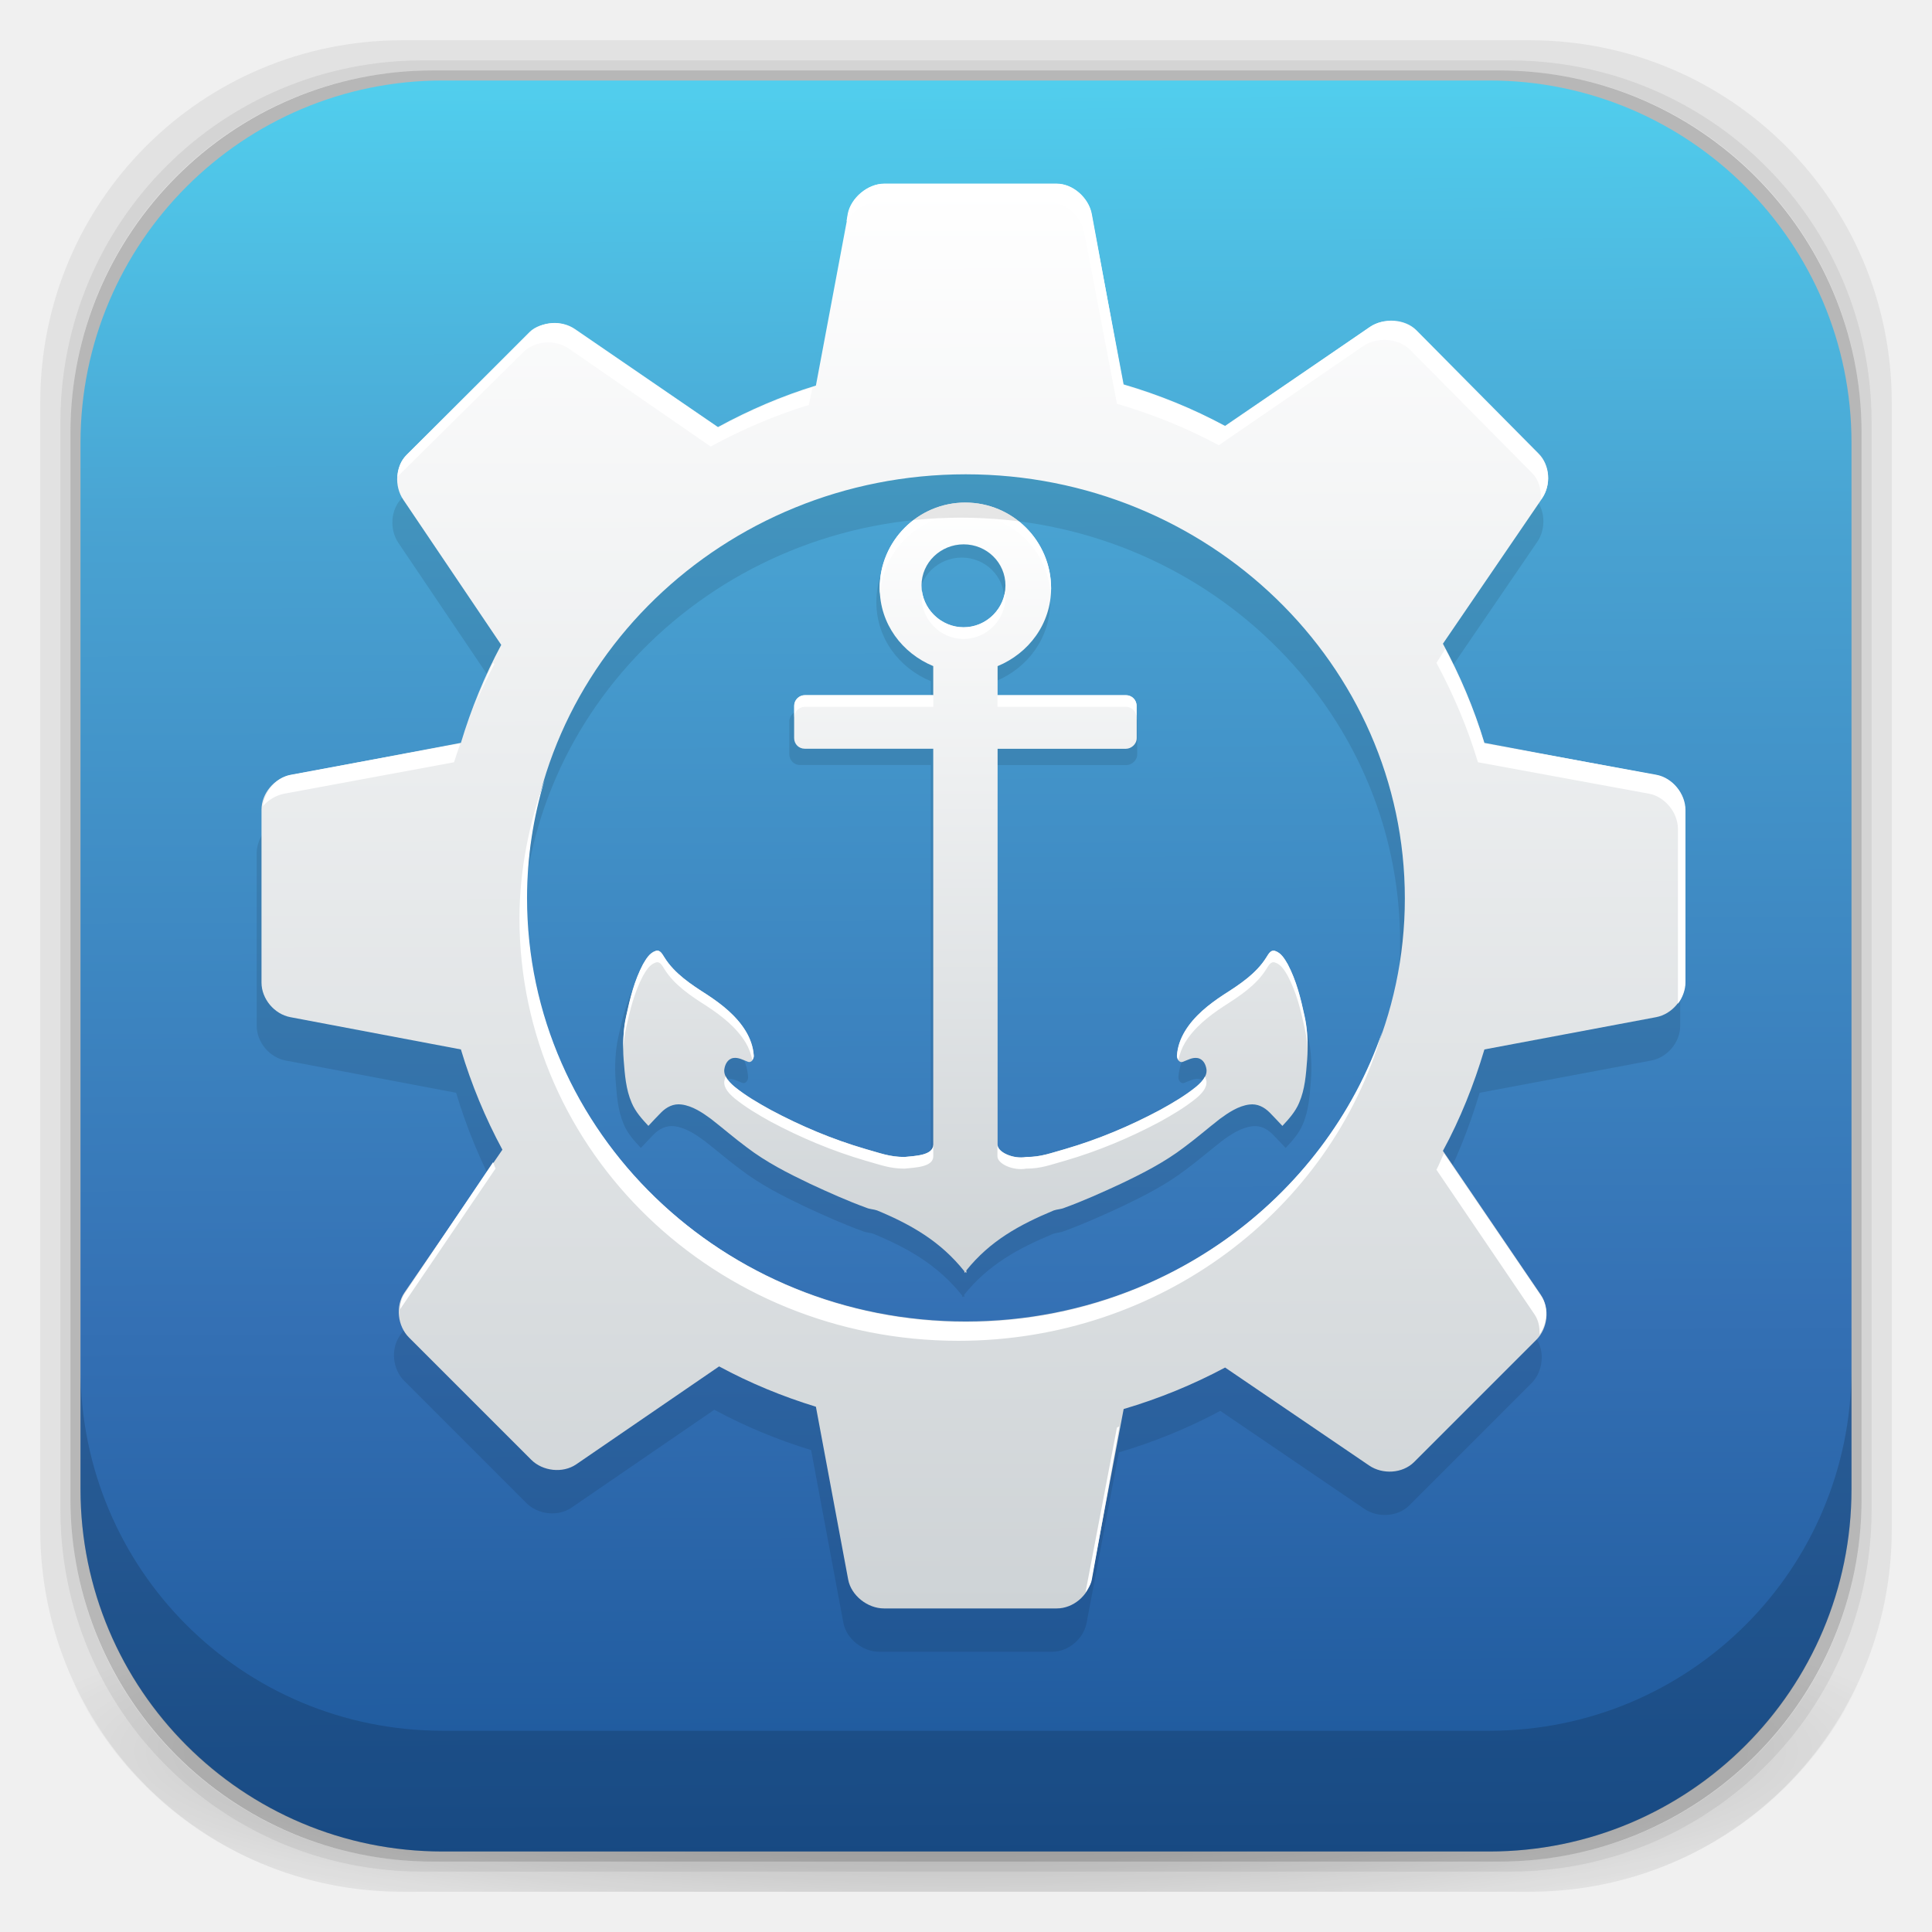
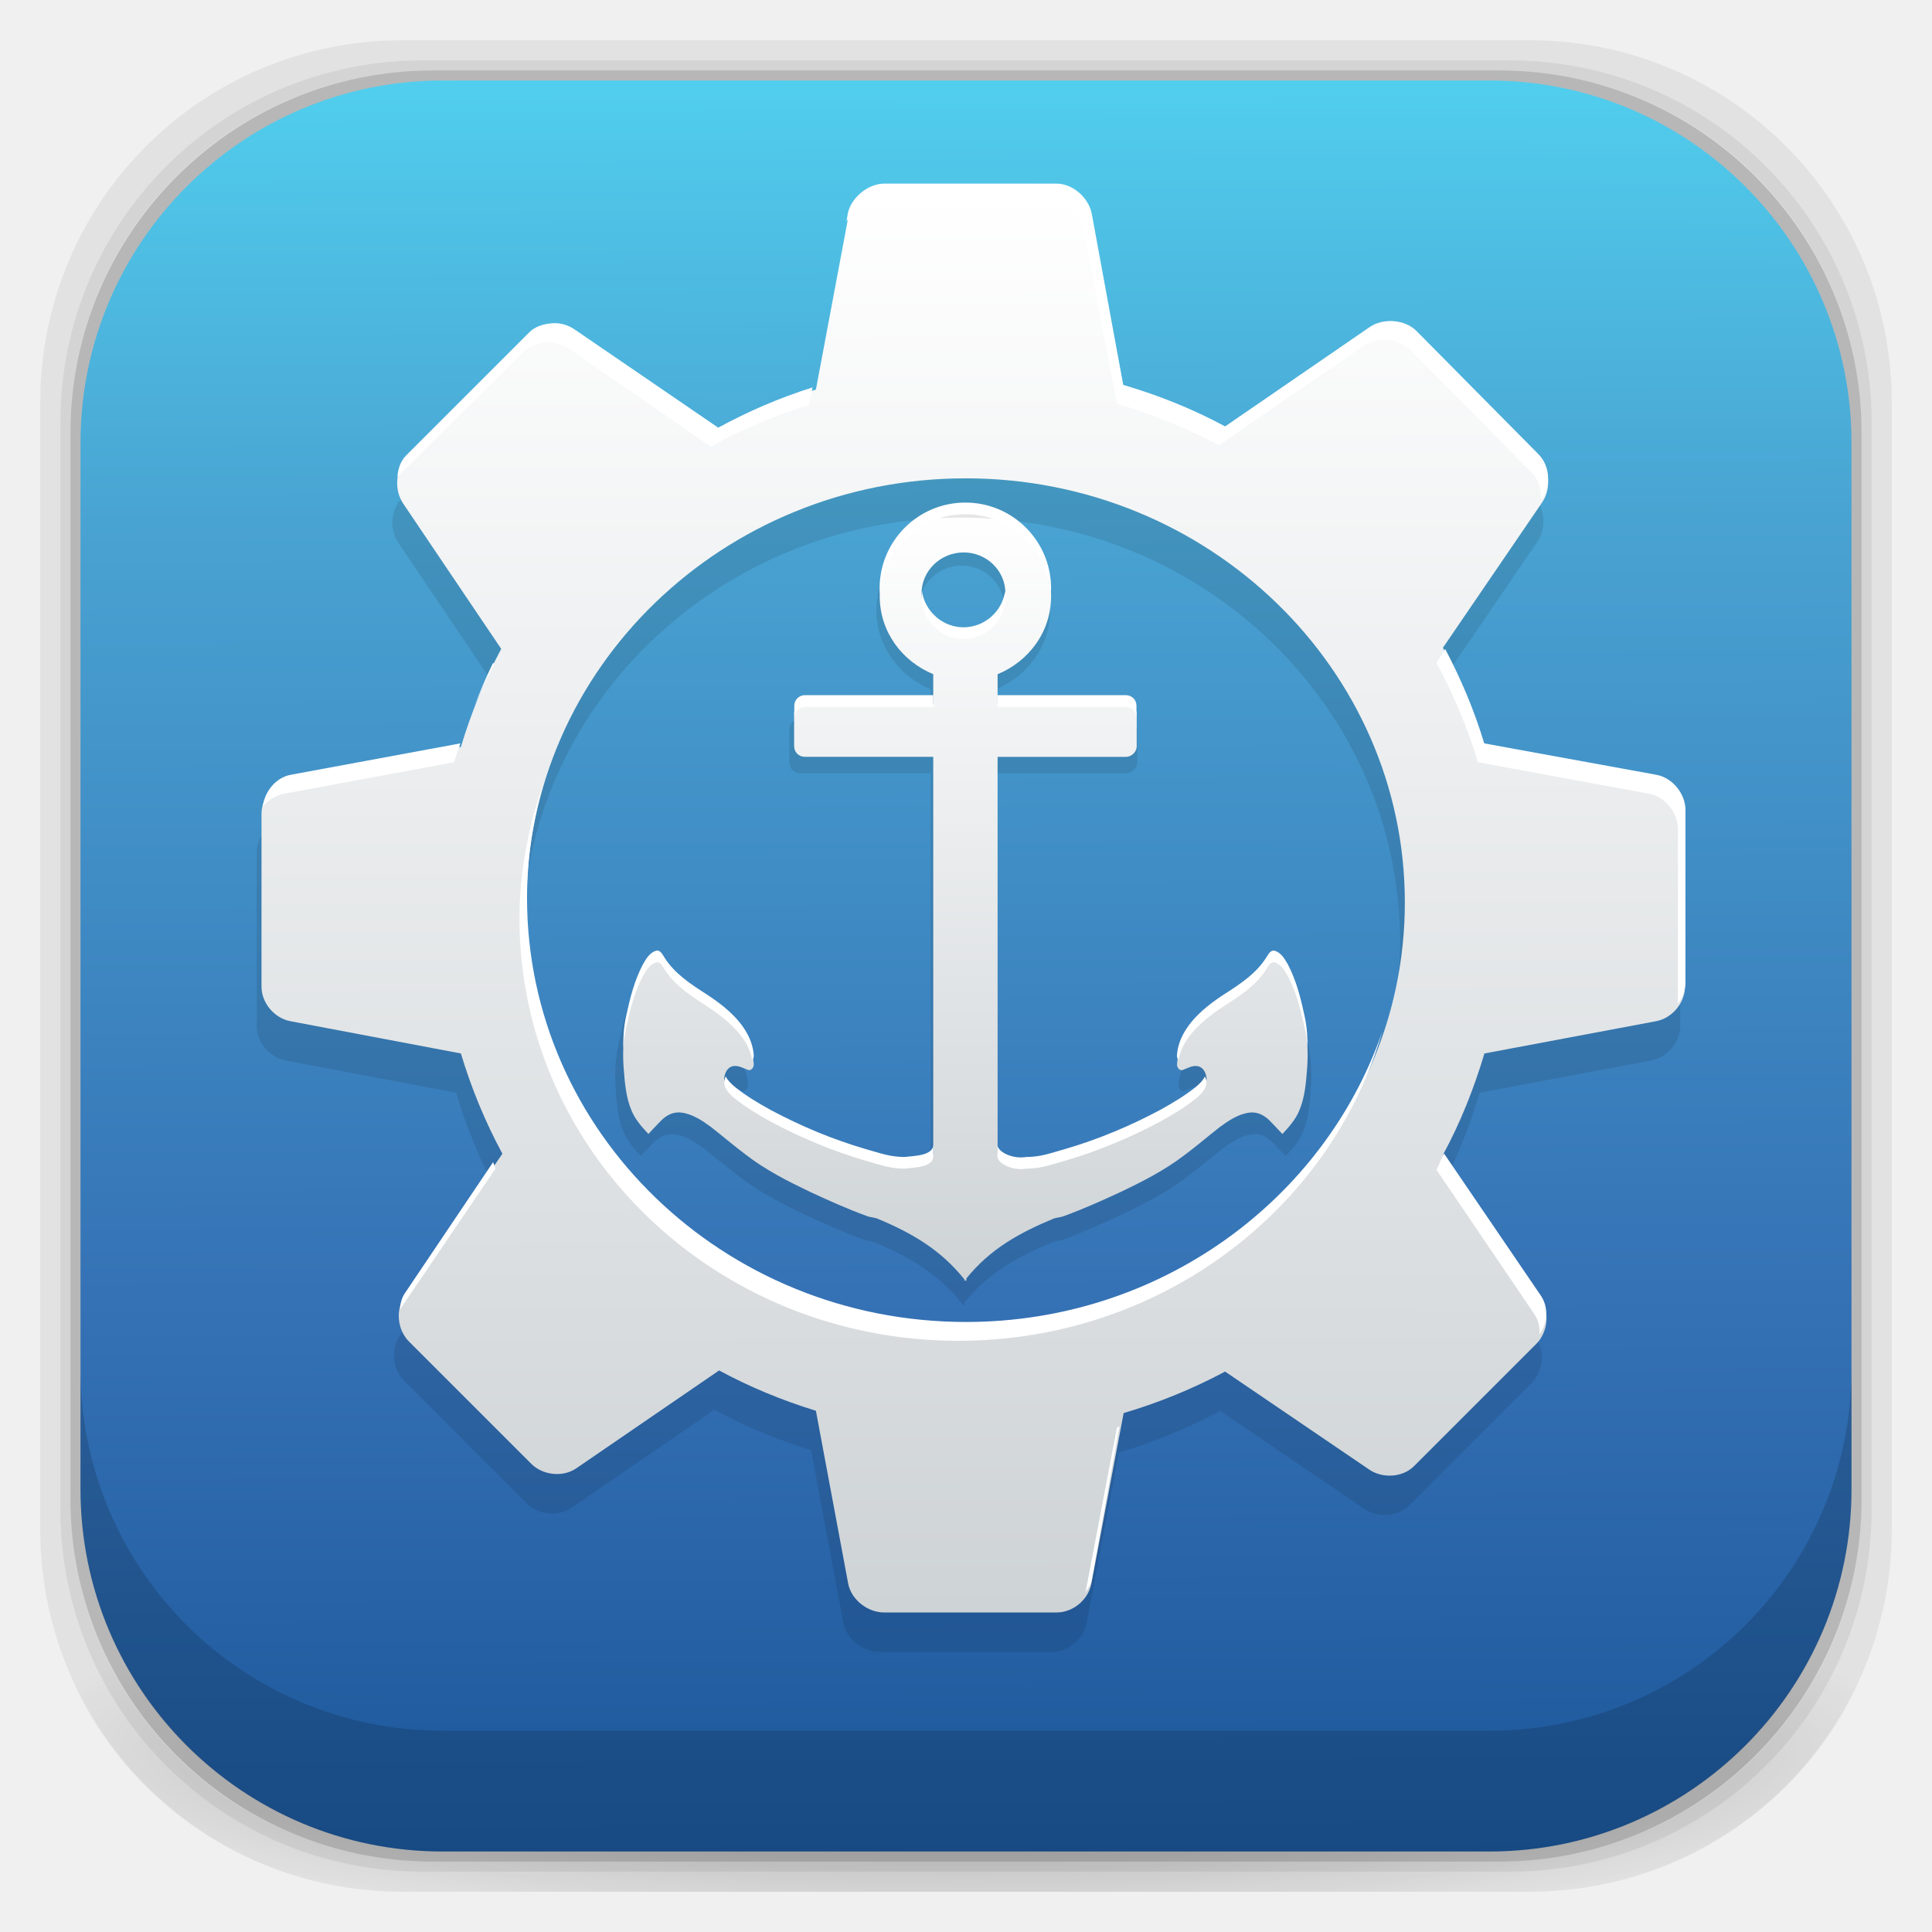
<svg xmlns="http://www.w3.org/2000/svg" xmlns:xlink="http://www.w3.org/1999/xlink" width="48" height="48" id="svg4230" version="1.1">
  <defs id="defs4232">
    <linearGradient id="linearGradient3896">
      <stop style="stop-color:#ffffff;stop-opacity:1;" offset="0" id="stop3898" />
      <stop style="stop-color:#ced3d6;stop-opacity:1;" offset="1" id="stop3900" />
    </linearGradient>
    <linearGradient id="linearGradient3890">
      <stop offset="0" style="stop-color:#ffffff;stop-opacity:1" id="stop3892" />
      <stop offset="1" style="stop-color:#ced3d6;stop-opacity:1" id="stop3894" />
    </linearGradient>
    <linearGradient id="linearGradient4524">
      <stop style="stop-color:#51cfee;stop-opacity:1;" offset="0" id="stop4526" />
      <stop id="stop3908" offset="0.25" style="stop-color:#49a3d2;stop-opacity:1;" />
      <stop id="stop3906" offset="0.7" style="stop-color:#3470b4;stop-opacity:1;" />
      <stop style="stop-color:#1b5699;stop-opacity:1;" offset="1" id="stop4528" />
    </linearGradient>
    <linearGradient id="linearGradient4512">
      <stop style="stop-color:#d9d2d1;stop-opacity:1;" offset="0" id="stop4514" />
      <stop style="stop-color:#fefcfc;stop-opacity:1;" offset="1" id="stop4516" />
    </linearGradient>
    <linearGradient id="linearGradient4243">
      <stop style="stop-color:#000000;stop-opacity:1;" offset="0" id="stop4245" />
      <stop style="stop-color:#000000;stop-opacity:0;" offset="1" id="stop4247" />
    </linearGradient>
    <linearGradient id="linearGradient4216">
      <stop style="stop-color:#a0c4e6;stop-opacity:1;" offset="0" id="stop4218" />
      <stop style="stop-color:#d0e2f1;stop-opacity:1;" offset="1" id="stop4220" />
    </linearGradient>
    <linearGradient id="linearGradient4208">
      <stop style="stop-color:#70a3d6;stop-opacity:1;" offset="0" id="stop4210" />
      <stop style="stop-color:#88b6e1;stop-opacity:1;" offset="1" id="stop4212" />
    </linearGradient>
    <linearGradient id="linearGradient4200">
      <stop style="stop-color:#427dbe;stop-opacity:1;" offset="0" id="stop4202" />
      <stop style="stop-color:#739bd1;stop-opacity:1;" offset="1" id="stop4204" />
    </linearGradient>
    <linearGradient id="linearGradient4192">
      <stop style="stop-color:#4970a4;stop-opacity:1;" offset="0" id="stop4194" />
      <stop style="stop-color:#6090c0;stop-opacity:1;" offset="1" id="stop4196" />
    </linearGradient>
    <radialGradient xlink:href="#linearGradient3688-166-749-5-9-1" id="radialGradient4351" gradientUnits="userSpaceOnUse" gradientTransform="matrix(2.320171,0,0,0.4,28.61784,28.6)" cx="4.993" cy="43.5" fx="4.993" fy="43.5" r="2.5" />
    <linearGradient id="linearGradient3688-166-749-5-9-1">
      <stop id="stop2883-0-2-9" style="stop-color:#181818;stop-opacity:1" offset="0" />
      <stop id="stop2885-5-3-8" style="stop-color:#181818;stop-opacity:0" offset="1" />
    </linearGradient>
    <linearGradient id="linearGradient3688-464-309-8-9-4">
      <stop id="stop2889-9-9-1" style="stop-color:#181818;stop-opacity:1" offset="0" />
      <stop id="stop2891-4-2-9" style="stop-color:#181818;stop-opacity:0" offset="1" />
    </linearGradient>
    <linearGradient id="linearGradient3702-501-757-0-4-0">
      <stop id="stop2895-0-2-1" style="stop-color:#181818;stop-opacity:0" offset="0" />
      <stop id="stop2897-2-8-2" style="stop-color:#181818;stop-opacity:1" offset="0.5" />
      <stop id="stop2899-6-1-6" style="stop-color:#181818;stop-opacity:0" offset="1" />
    </linearGradient>
    <linearGradient id="linearGradient3811-3">
      <stop style="stop-color:#000000;stop-opacity:1;" offset="0" id="stop3813-0" />
      <stop style="stop-color:#000000;stop-opacity:0;" offset="1" id="stop3815-0" />
    </linearGradient>
    <clipPath id="clipPath-887332295">
      <g id="g3945" transform="translate(0,-1004.362)">
        <rect id="rect3947" fill="#1890d0" width="46" height="46" x="1" y="1005.36" rx="4" />
      </g>
    </clipPath>
    <clipPath id="clipPath-867792831">
      <g id="g3940" transform="translate(0,-1004.362)">
        <rect id="rect3942" fill="#1890d0" width="46" height="46" x="1" y="1005.36" rx="4" />
      </g>
    </clipPath>
    <linearGradient gradientTransform="translate(-47.99779,0.00221467)" gradientUnits="userSpaceOnUse" x2="47" x1="1" id="linearGradient3764">
      <stop id="stop3935" stop-opacity="1" stop-color="#e4e4e4" />
      <stop id="stop3937" stop-opacity="1" stop-color="#eee" offset="1" />
    </linearGradient>
    <radialGradient xlink:href="#linearGradient4243" id="radialGradient4274" gradientUnits="userSpaceOnUse" gradientTransform="matrix(1.043478,0,0,0.1956518,-1.04348,35.18481)" cx="24" cy="42.5" fx="24" fy="42.5" r="23" />
    <linearGradient xlink:href="#linearGradient4524" id="linearGradient4530" x1="24.778" y1="1.83" x2="24.958" y2="46.11" gradientUnits="userSpaceOnUse" />
    <linearGradient xlink:href="#linearGradient4512" id="linearGradient4554" gradientUnits="userSpaceOnUse" x1="12.5" y1="28" x2="12.5" y2="17" />
    <clipPath id="clipPath-403617255">
      <g transform="translate(0,-1004.362)" id="g17">
        <path style="fill:#1890d0" d="m -24,13 c 0,1.105 -0.672,2 -1.5,2 -0.828,0 -1.5,-0.895 -1.5,-2 0,-1.105 0.672,-2 1.5,-2 0.828,0 1.5,0.895 1.5,2 z" transform="matrix(15.33333,0,0,11.5,415,878.8622)" id="path19" />
      </g>
    </clipPath>
    <clipPath id="clipPath-403617255-2">
      <g transform="translate(0,-1004.362)" id="g17-9">
        <path style="fill:#1890d0" d="m -24,13 c 0,1.105 -0.672,2 -1.5,2 -0.828,0 -1.5,-0.895 -1.5,-2 0,-1.105 0.672,-2 1.5,-2 0.828,0 1.5,0.895 1.5,2 z" transform="matrix(15.33333,0,0,11.5,415,878.8622)" id="path19-6" />
      </g>
    </clipPath>
    <clipPath id="clipPath2973">
      <rect width="84" height="84" rx="6" ry="6" x="6" y="6" id="rect2975" style="fill:url(#linearGradient2977);fill-opacity:1;fill-rule:nonzero;stroke:none" />
    </clipPath>
    <linearGradient x1="48" y1="90" x2="48" y2="5.988" id="linearGradient3617" xlink:href="#linearGradient3700" gradientUnits="userSpaceOnUse" />
    <linearGradient id="linearGradient3700">
      <stop id="stop3702" style="stop-color:#70a83e;stop-opacity:1" offset="0" />
      <stop id="stop3704" style="stop-color:#9fd058;stop-opacity:1" offset="1" />
    </linearGradient>
    <linearGradient x1="48" y1="90" x2="48" y2="5.988" id="linearGradient3878" xlink:href="#linearGradient3700" gradientUnits="userSpaceOnUse" />
    <linearGradient id="linearGradient3081">
      <stop id="stop3083" style="stop-color:#70a83e;stop-opacity:1" offset="0" />
      <stop id="stop3085" style="stop-color:#9fd058;stop-opacity:1" offset="1" />
    </linearGradient>
    <linearGradient xlink:href="#linearGradient3202" id="linearGradient3111" gradientUnits="userSpaceOnUse" gradientTransform="matrix(0.3281109,0,0,0.3405903,-81.63936,3.973393)" x1="116.296" y1="32.375" x2="116.296" y2="226.18" />
    <linearGradient id="linearGradient3202">
      <stop id="stop3204" style="stop-color:#ffffff;stop-opacity:1" offset="0" />
      <stop id="stop3206" style="stop-color:#ced3d6;stop-opacity:1" offset="1" />
    </linearGradient>
    <linearGradient y2="226.18" x2="116.296" y1="32.375" x1="116.296" gradientTransform="matrix(0.1695558,0,0,0.1756264,2.199634,-0.04634654)" gradientUnits="userSpaceOnUse" id="linearGradient3132-2" xlink:href="#linearGradient3202-2" />
    <linearGradient id="linearGradient3202-2">
      <stop id="stop3204-4" style="stop-color:#ffffff;stop-opacity:1" offset="0" />
      <stop id="stop3206-4" style="stop-color:#ced3d6;stop-opacity:1" offset="1" />
    </linearGradient>
    <linearGradient xlink:href="#linearGradient3202-5" id="linearGradient3086" gradientUnits="userSpaceOnUse" gradientTransform="matrix(0.3281109,0,0,0.3405903,-37.63936,3.973393)" x1="116.296" y1="32.375" x2="116.296" y2="226.18" />
    <linearGradient id="linearGradient3202-5">
      <stop id="stop3204-1" style="stop-color:#ffffff;stop-opacity:1" offset="0" />
      <stop id="stop3206-7" style="stop-color:#ced3d6;stop-opacity:1" offset="1" />
    </linearGradient>
-     <linearGradient xlink:href="#linearGradient3890" id="linearGradient3887" gradientUnits="userSpaceOnUse" gradientTransform="matrix(0.09515274,0,0,0.09877178,11.90855,9.288549)" x1="116.296" y1="32.375" x2="116.296" y2="226.18" />
+     <linearGradient xlink:href="#linearGradient3890" id="linearGradient3887" gradientUnits="userSpaceOnUse" gradientTransform="matrix(0.09515274,0,0,0.09877178,11.90855,9.488914)" x1="116.296" y1="32.375" x2="116.296" y2="226.18" />
    <linearGradient xlink:href="#linearGradient3896-7" id="linearGradient3902-6" x1="23.449" y1="3.948" x2="23.5" y2="40.935" gradientUnits="userSpaceOnUse" gradientTransform="matrix(0.954792,0,0,0.954792,1.314839,1.370941)" />
    <linearGradient id="linearGradient3896-7">
      <stop style="stop-color:#ffffff;stop-opacity:1;" offset="0" id="stop3898-8" />
      <stop style="stop-color:#ced3d6;stop-opacity:1;" offset="1" id="stop3900-2" />
    </linearGradient>
    <linearGradient xlink:href="#linearGradient3896-0" id="linearGradient3902-1" x1="23.449" y1="3.948" x2="23.5" y2="40.935" gradientUnits="userSpaceOnUse" gradientTransform="matrix(0.954792,0,0,0.954792,1.314839,1.370941)" />
    <linearGradient id="linearGradient3896-0">
      <stop style="stop-color:#ffffff;stop-opacity:1;" offset="0" id="stop3898-6" />
      <stop style="stop-color:#ced3d6;stop-opacity:1;" offset="1" id="stop3900-4" />
    </linearGradient>
-     <linearGradient y2="40.935" x2="23.5" y1="3.948" x1="23.449" gradientTransform="matrix(0.954792,0,0,0.954792,1.480652,0.8943198)" gradientUnits="userSpaceOnUse" id="linearGradient3919-8" xlink:href="#linearGradient3896-0" />
+     <linearGradient y2="40.935" x2="23.5" y1="3.948" x1="23.449" gradientTransform="matrix(0.954792,0,0,0.954792,1.480652,0.9944418)" gradientUnits="userSpaceOnUse" id="linearGradient3919-8" xlink:href="#linearGradient3896-0" />
    <linearGradient xlink:href="#linearGradient3896-9" id="linearGradient3902-2" x1="23.449" y1="3.948" x2="23.5" y2="40.935" gradientUnits="userSpaceOnUse" gradientTransform="matrix(0.954792,0,0,0.954792,1.314839,1.370941)" />
    <linearGradient id="linearGradient3896-9">
      <stop style="stop-color:#ffffff;stop-opacity:1;" offset="0" id="stop3898-5" />
      <stop style="stop-color:#ced3d6;stop-opacity:1;" offset="1" id="stop3900-49" />
    </linearGradient>
  </defs>
  <g id="layer3" style="display:inline">
    <path style="opacity:0.06;fill:#000000;fill-opacity:1;stroke:none" d="M 10,1 C 5.014,1 1,5.014 1,10 l 0,28 c 0,4.986 4.014,9 9,9 l 28,0 c 4.986,0 9,-4.014 9,-9 L 47,10 C 47,5.014 42.986,1 38,1 L 10,1 z m 0.5,0.5 27,0 c 4.986,0 9,4.014 9,9 l 0,27 c 0,4.986 -4.014,9 -9,9 l -27,0 c -4.986,0 -9,-4.014 -9,-9 l 0,-27 c 0,-4.986 4.014,-9 9,-9 z" id="rect3829" />
    <path style="opacity:0.12;fill:#000000;fill-opacity:1;stroke:none" d="m 10.5,1.5 c -4.986,0 -9,4.014 -9,9 l 0,27 c 0,4.986 4.014,9 9,9 l 27,0 c 4.986,0 9,-4.014 9,-9 l 0,-27 c 0,-4.986 -4.014,-9 -9,-9 l -27,0 z m 0.25,0.25 26.5,0 c 4.986,0 9,4.014 9,9 l 0,26.5 c 0,4.986 -4.014,9 -9,9 l -26.5,0 c -4.986,0 -9,-4.014 -9,-9 l 0,-26.5 c 0,-4.986 4.014,-9 9,-9 z" id="rect3827" />
    <rect style="opacity:0.24;fill:#000000;fill-opacity:1;stroke:none" id="rect3038-4" width="44.5" height="44.5" x="1.75" y="1.75" ry="9" rx="9" />
  </g>
  <g id="layer6" style="display:inline">
    <path style="opacity:0.3;fill:url(#radialGradient4274);fill-opacity:1;stroke:none" d="M 1.031,39 C 1.519,43.519 5.347,47 10,47 l 28,0 c 4.653,0 8.481,-3.481 8.969,-8 l -45.938,0 z" id="rect4241" />
  </g>
  <g id="layer2" style="display:inline">
    <rect style="fill:url(#linearGradient4530);fill-opacity:1;stroke:none" id="rect3038" width="44" height="44" x="2" y="2" ry="9" rx="9" />
-     <path style="opacity:0.1;fill:#000000;fill-opacity:1;fill-rule:nonzero;stroke:none;display:inline" id="path1919-1" d="m 23.936,12.799 c -1.196,0 -2.164,0.967 -2.163,2.159 -2.71e-4,0.899 0.566,1.641 1.352,1.965 l 0,0.734 -3.245,0 c -0.144,0 -0.27,0.117 -0.27,0.27 l 0,0.81 c 0,0.152 0.117,0.27 0.27,0.27 l 3.245,0 0,9.984 c 0,0.277 -0.464,0.283 -0.727,0.312 -0.386,-0.002 -0.62,-0.101 -0.989,-0.202 -0.833,-0.243 -1.628,-0.58 -2.392,-0.987 -0.321,-0.178 -0.635,-0.351 -0.921,-0.582 -0.123,-0.105 -0.267,-0.257 -0.254,-0.43 0.017,-0.131 0.083,-0.271 0.228,-0.295 0.131,-0.021 0.248,0.049 0.363,0.093 0.1,0.043 0.168,-0.078 0.152,-0.16 -0.016,-0.218 -0.09,-0.419 -0.203,-0.607 -0.235,-0.386 -0.597,-0.672 -0.972,-0.919 -0.401,-0.255 -0.828,-0.536 -1.082,-0.944 -0.051,-0.075 -0.107,-0.2 -0.22,-0.16 -0.157,0.051 -0.244,0.205 -0.321,0.337 -0.217,0.412 -0.325,0.856 -0.423,1.307 -0.08,0.359 -0.096,0.739 -0.068,1.105 0.029,0.366 0.054,0.737 0.203,1.079 0.094,0.225 0.258,0.406 0.423,0.582 0.105,-0.11 0.214,-0.229 0.321,-0.337 0.139,-0.139 0.312,-0.229 0.515,-0.202 0.277,0.036 0.526,0.203 0.744,0.363 0.306,0.238 0.592,0.486 0.904,0.717 0.494,0.376 1.038,0.652 1.597,0.919 0.466,0.216 0.945,0.432 1.428,0.607 0.087,0.038 0.182,0.036 0.27,0.067 0.87,0.361 1.603,0.781 2.206,1.535 8.57e-4,0.01 -8.57e-4,0.032 0,0.042 0.007,-0.009 0.018,-0.016 0.025,-0.025 0.007,0.009 0.018,0.016 0.025,0.025 0.005,-0.021 -0.004,-0.047 0,-0.067 0.6,-0.745 1.341,-1.15 2.206,-1.509 0.088,-0.031 0.184,-0.03 0.27,-0.067 0.484,-0.176 0.962,-0.391 1.428,-0.607 0.559,-0.267 1.104,-0.543 1.597,-0.919 0.312,-0.231 0.598,-0.479 0.904,-0.717 0.217,-0.16 0.467,-0.327 0.744,-0.363 0.203,-0.027 0.377,0.063 0.515,0.202 0.107,0.108 0.216,0.227 0.321,0.337 0.164,-0.176 0.329,-0.357 0.423,-0.582 0.149,-0.342 0.174,-0.713 0.203,-1.079 0.028,-0.366 0.013,-0.745 -0.068,-1.105 -0.098,-0.451 -0.206,-0.895 -0.423,-1.307 -0.077,-0.133 -0.164,-0.286 -0.321,-0.337 -0.113,-0.04 -0.169,0.085 -0.22,0.16 -0.254,0.408 -0.681,0.689 -1.082,0.944 -0.375,0.247 -0.737,0.533 -0.972,0.919 -0.113,0.188 -0.187,0.39 -0.203,0.607 -0.016,0.083 0.053,0.203 0.152,0.16 0.115,-0.043 0.233,-0.113 0.363,-0.093 0.145,0.024 0.212,0.164 0.228,0.295 0.013,0.173 -0.13,0.325 -0.254,0.43 -0.286,0.231 -0.6,0.404 -0.921,0.582 -0.763,0.407 -1.559,0.744 -2.392,0.987 -0.369,0.102 -0.603,0.2 -0.989,0.202 -0.331,0.059 -0.727,-0.121 -0.727,-0.312 l 0,-9.984 3.245,0 c 0.125,0 0.27,-0.108 0.27,-0.27 l 0,-0.81 c 0,-0.157 -0.127,-0.27 -0.27,-0.27 l -3.245,0 0,-0.734 c 0.786,-0.323 1.352,-1.066 1.352,-1.965 3.55e-4,-1.192 -0.967,-2.159 -2.163,-2.159 z m -0.042,1.054 c 0.581,0 1.056,0.459 1.056,1.037 1.73e-4,0.578 -0.476,1.054 -1.056,1.054 -0.581,-1e-6 -1.065,-0.476 -1.065,-1.054 -1.75e-4,-0.578 0.484,-1.037 1.065,-1.037 z" />
-     <path style="fill:url(#linearGradient3887);fill-opacity:1;fill-rule:nonzero;stroke:none;display:inline" id="path1919" d="m 23.984,12.486 c -1.176,0 -2.127,0.953 -2.127,2.127 -2.65e-4,0.886 0.557,1.617 1.329,1.936 l 0,0.723 -3.19,0 c -0.141,0 -0.266,0.116 -0.266,0.266 l 0,0.798 c 0,0.15 0.115,0.266 0.266,0.266 l 3.19,0 0,9.836 c 0,0.273 -0.456,0.279 -0.714,0.307 -0.379,-0.002 -0.609,-0.099 -0.972,-0.199 -0.819,-0.239 -1.601,-0.571 -2.351,-0.972 -0.316,-0.175 -0.624,-0.346 -0.906,-0.573 -0.121,-0.103 -0.262,-0.253 -0.249,-0.424 0.016,-0.129 0.082,-0.267 0.224,-0.291 0.128,-0.02 0.244,0.049 0.357,0.091 0.098,0.042 0.165,-0.076 0.15,-0.158 -0.016,-0.214 -0.088,-0.413 -0.199,-0.598 -0.231,-0.38 -0.586,-0.663 -0.955,-0.905 -0.394,-0.252 -0.814,-0.528 -1.063,-0.93 -0.05,-0.074 -0.105,-0.197 -0.216,-0.158 -0.155,0.05 -0.24,0.202 -0.316,0.332 -0.213,0.405 -0.319,0.843 -0.415,1.288 -0.079,0.354 -0.094,0.728 -0.066,1.088 0.029,0.361 0.053,0.726 0.199,1.063 0.092,0.221 0.254,0.4 0.415,0.573 0.103,-0.109 0.21,-0.226 0.316,-0.332 0.136,-0.137 0.307,-0.226 0.507,-0.199 0.272,0.035 0.517,0.2 0.731,0.357 0.301,0.234 0.582,0.479 0.889,0.706 0.485,0.371 1.02,0.642 1.57,0.905 0.458,0.213 0.929,0.425 1.404,0.598 0.085,0.037 0.179,0.035 0.266,0.066 0.855,0.356 1.576,0.77 2.168,1.512 8.55e-4,0.01 -8.57e-4,0.032 0,0.042 0.007,-0.009 0.018,-0.016 0.025,-0.025 0.007,0.009 0.018,0.016 0.025,0.025 0.004,-0.02 -0.004,-0.046 0,-0.066 0.59,-0.733 1.318,-1.133 2.168,-1.487 0.087,-0.031 0.181,-0.029 0.266,-0.066 0.475,-0.173 0.946,-0.385 1.404,-0.598 0.55,-0.263 1.085,-0.535 1.57,-0.905 0.307,-0.227 0.588,-0.472 0.889,-0.706 0.214,-0.157 0.459,-0.322 0.731,-0.357 0.2,-0.027 0.37,0.062 0.507,0.199 0.105,0.107 0.213,0.223 0.316,0.332 0.161,-0.173 0.323,-0.352 0.415,-0.573 0.146,-0.337 0.171,-0.703 0.199,-1.063 0.028,-0.361 0.013,-0.734 -0.066,-1.088 -0.096,-0.445 -0.202,-0.882 -0.415,-1.288 -0.076,-0.131 -0.161,-0.282 -0.316,-0.332 -0.111,-0.04 -0.166,0.083 -0.216,0.158 -0.25,0.402 -0.669,0.679 -1.063,0.93 -0.369,0.243 -0.724,0.526 -0.955,0.905 -0.111,0.185 -0.184,0.384 -0.199,0.598 -0.016,0.081 0.052,0.2 0.15,0.158 0.114,-0.043 0.229,-0.112 0.357,-0.091 0.142,0.024 0.208,0.161 0.224,0.291 0.013,0.171 -0.128,0.32 -0.249,0.424 -0.281,0.227 -0.59,0.398 -0.905,0.573 -0.75,0.401 -1.532,0.733 -2.351,0.972 -0.363,0.1 -0.593,0.197 -0.972,0.199 -0.326,0.058 -0.714,-0.119 -0.714,-0.307 l 0,-9.836 3.19,0 c 0.123,0 0.266,-0.107 0.266,-0.266 l 0,-0.798 c 0,-0.155 -0.125,-0.266 -0.266,-0.266 l -3.19,0 0,-0.723 c 0.772,-0.319 1.329,-1.05 1.329,-1.936 3.47e-4,-1.174 -0.951,-2.127 -2.127,-2.127 z m -0.042,1.038 c 0.571,-10e-7 1.039,0.452 1.038,1.022 1.71e-4,0.57 -0.467,1.038 -1.038,1.038 -0.571,-1e-6 -1.047,-0.469 -1.047,-1.038 -1.73e-4,-0.57 0.476,-1.022 1.047,-1.022 z" />
+     <path style="opacity:0.1;fill:#000000;fill-opacity:1;fill-rule:nonzero;stroke:none;display:inline" id="path1919-1" d="m 23.936,13 c -1.196,0 -2.164,0.967 -2.163,2.159 -2.71e-4,0.899 0.566,1.641 1.352,1.965 l 0,0.734 -3.245,0 c -0.144,0 -0.27,0.117 -0.27,0.27 l 0,0.81 c 0,0.152 0.117,0.27 0.27,0.27 l 3.245,0 0,9.984 c 0,0.277 -0.464,0.283 -0.727,0.312 -0.386,-0.002 -0.62,-0.101 -0.989,-0.202 -0.833,-0.243 -1.628,-0.58 -2.392,-0.987 -0.321,-0.178 -0.635,-0.351 -0.921,-0.582 -0.123,-0.105 -0.267,-0.257 -0.254,-0.43 0.017,-0.131 0.083,-0.271 0.228,-0.295 0.131,-0.021 0.248,0.049 0.363,0.093 0.1,0.043 0.168,-0.078 0.152,-0.16 -0.016,-0.218 -0.09,-0.419 -0.203,-0.607 -0.235,-0.386 -0.597,-0.672 -0.972,-0.919 -0.401,-0.255 -0.828,-0.536 -1.082,-0.944 -0.051,-0.075 -0.107,-0.2 -0.22,-0.16 -0.157,0.051 -0.244,0.205 -0.321,0.337 -0.217,0.412 -0.325,0.856 -0.423,1.307 -0.08,0.359 -0.096,0.739 -0.068,1.105 0.029,0.366 0.054,0.737 0.203,1.079 0.094,0.225 0.258,0.406 0.423,0.582 0.105,-0.11 0.214,-0.229 0.321,-0.337 0.139,-0.139 0.312,-0.229 0.515,-0.202 0.277,0.036 0.526,0.203 0.744,0.363 0.306,0.238 0.592,0.486 0.904,0.717 0.494,0.376 1.038,0.652 1.597,0.919 0.466,0.216 0.945,0.432 1.428,0.607 0.087,0.038 0.182,0.036 0.27,0.067 0.87,0.361 1.603,0.781 2.206,1.535 8.57e-4,0.01 -8.57e-4,0.032 0,0.042 0.007,-0.009 0.018,-0.016 0.025,-0.025 0.007,0.009 0.018,0.016 0.025,0.025 0.005,-0.021 -0.004,-0.047 0,-0.067 0.6,-0.745 1.341,-1.15 2.206,-1.509 0.088,-0.031 0.184,-0.03 0.27,-0.067 0.484,-0.176 0.962,-0.391 1.428,-0.607 0.559,-0.267 1.104,-0.543 1.597,-0.919 0.312,-0.231 0.598,-0.479 0.904,-0.717 0.217,-0.16 0.467,-0.327 0.744,-0.363 0.203,-0.027 0.377,0.063 0.515,0.202 0.107,0.108 0.216,0.227 0.321,0.337 0.164,-0.176 0.329,-0.357 0.423,-0.582 0.149,-0.342 0.174,-0.713 0.203,-1.079 0.028,-0.366 0.013,-0.745 -0.068,-1.105 -0.098,-0.451 -0.206,-0.895 -0.423,-1.307 -0.077,-0.133 -0.164,-0.286 -0.321,-0.337 -0.113,-0.04 -0.169,0.085 -0.22,0.16 -0.254,0.408 -0.681,0.689 -1.082,0.944 -0.375,0.247 -0.737,0.533 -0.972,0.919 -0.113,0.188 -0.187,0.39 -0.203,0.607 -0.016,0.083 0.053,0.203 0.152,0.16 0.115,-0.043 0.233,-0.113 0.363,-0.093 0.145,0.024 0.212,0.164 0.228,0.295 0.013,0.173 -0.13,0.325 -0.254,0.43 -0.286,0.231 -0.6,0.404 -0.921,0.582 -0.763,0.407 -1.559,0.744 -2.392,0.987 -0.369,0.102 -0.603,0.2 -0.989,0.202 -0.331,0.059 -0.727,-0.121 -0.727,-0.312 l 0,-9.984 3.245,0 c 0.125,0 0.27,-0.108 0.27,-0.27 l 0,-0.81 c 0,-0.157 -0.127,-0.27 -0.27,-0.27 l -3.245,0 0,-0.734 c 0.786,-0.323 1.352,-1.066 1.352,-1.965 3.55e-4,-1.192 -0.967,-2.159 -2.163,-2.159 z m -0.042,1.054 c 0.581,0 1.056,0.459 1.056,1.037 1.73e-4,0.578 -0.476,1.054 -1.056,1.054 -0.581,-1e-6 -1.065,-0.476 -1.065,-1.054 -1.75e-4,-0.578 0.484,-1.037 1.065,-1.037 z" />
+     <path style="fill:url(#linearGradient3887);fill-opacity:1;fill-rule:nonzero;stroke:none;display:inline" id="path1919" d="m 23.984,12.687 c -1.176,0 -2.127,0.953 -2.127,2.127 -2.65e-4,0.886 0.557,1.617 1.329,1.936 l 0,0.723 -3.19,0 c -0.141,0 -0.266,0.116 -0.266,0.266 l 0,0.798 c 0,0.15 0.115,0.266 0.266,0.266 l 3.19,0 0,9.836 c 0,0.273 -0.456,0.279 -0.714,0.307 -0.379,-0.002 -0.609,-0.099 -0.972,-0.199 -0.819,-0.239 -1.601,-0.571 -2.351,-0.972 -0.316,-0.175 -0.624,-0.346 -0.906,-0.573 -0.121,-0.103 -0.262,-0.253 -0.249,-0.424 0.016,-0.129 0.082,-0.267 0.224,-0.291 0.128,-0.02 0.244,0.049 0.357,0.091 0.098,0.042 0.165,-0.076 0.15,-0.158 -0.016,-0.214 -0.088,-0.413 -0.199,-0.598 -0.231,-0.38 -0.586,-0.663 -0.955,-0.905 -0.394,-0.252 -0.814,-0.528 -1.063,-0.93 -0.05,-0.074 -0.105,-0.197 -0.216,-0.158 -0.155,0.05 -0.24,0.202 -0.316,0.332 -0.213,0.405 -0.319,0.843 -0.415,1.288 -0.079,0.354 -0.094,0.728 -0.066,1.088 0.029,0.361 0.053,0.726 0.199,1.063 0.092,0.221 0.254,0.4 0.415,0.573 0.103,-0.109 0.21,-0.226 0.316,-0.332 0.136,-0.137 0.307,-0.226 0.507,-0.199 0.272,0.035 0.517,0.2 0.731,0.357 0.301,0.234 0.582,0.479 0.889,0.706 0.485,0.371 1.02,0.642 1.57,0.905 0.458,0.213 0.929,0.425 1.404,0.598 0.085,0.037 0.179,0.035 0.266,0.066 0.855,0.356 1.576,0.77 2.168,1.512 8.55e-4,0.01 -8.57e-4,0.032 0,0.042 0.007,-0.009 0.018,-0.016 0.025,-0.025 0.007,0.009 0.018,0.016 0.025,0.025 0.004,-0.02 -0.004,-0.046 0,-0.066 0.59,-0.733 1.318,-1.133 2.168,-1.487 0.087,-0.031 0.181,-0.029 0.266,-0.066 0.475,-0.173 0.946,-0.385 1.404,-0.598 0.55,-0.263 1.085,-0.535 1.57,-0.905 0.307,-0.227 0.588,-0.472 0.889,-0.706 0.214,-0.157 0.459,-0.322 0.731,-0.357 0.2,-0.027 0.37,0.062 0.507,0.199 0.105,0.107 0.213,0.223 0.316,0.332 0.161,-0.173 0.323,-0.352 0.415,-0.573 0.146,-0.337 0.171,-0.703 0.199,-1.063 0.028,-0.361 0.013,-0.734 -0.066,-1.088 -0.096,-0.445 -0.202,-0.882 -0.415,-1.288 -0.076,-0.131 -0.161,-0.282 -0.316,-0.332 -0.111,-0.04 -0.166,0.083 -0.216,0.158 -0.25,0.402 -0.669,0.679 -1.063,0.93 -0.369,0.243 -0.724,0.526 -0.955,0.905 -0.111,0.185 -0.184,0.384 -0.199,0.598 -0.016,0.081 0.052,0.2 0.15,0.158 0.114,-0.043 0.229,-0.112 0.357,-0.091 0.142,0.024 0.208,0.161 0.224,0.291 0.013,0.171 -0.128,0.32 -0.249,0.424 -0.281,0.227 -0.59,0.398 -0.905,0.573 -0.75,0.401 -1.532,0.733 -2.351,0.972 -0.363,0.1 -0.593,0.197 -0.972,0.199 -0.326,0.058 -0.714,-0.119 -0.714,-0.307 l 0,-9.836 3.19,0 c 0.123,0 0.266,-0.107 0.266,-0.266 l 0,-0.798 c 0,-0.155 -0.125,-0.266 -0.266,-0.266 l -3.19,0 0,-0.723 c 0.772,-0.319 1.329,-1.05 1.329,-1.936 3.47e-4,-1.174 -0.951,-2.127 -2.127,-2.127 z m -0.042,1.038 c 0.571,-10e-7 1.039,0.452 1.038,1.022 1.71e-4,0.57 -0.467,1.038 -1.038,1.038 -0.571,-1e-6 -1.047,-0.469 -1.047,-1.038 -1.73e-4,-0.57 0.476,-1.022 1.047,-1.022 z" />
+     <path d="m 21.841,5.645 c -0.405,0 -0.812,0.347 -0.888,0.745 L 20.151,10.656 c -0.852,0.26 -1.664,0.612 -2.434,1.031 L 14.166,9.253 c -0.334,-0.228 -0.831,-0.2 -1.117,0.086 L 9.986,12.374 c -0.286,0.286 -0.313,0.783 -0.086,1.117 l 2.434,3.608 c -0.413,0.77 -0.746,1.583 -1.002,2.434 l -4.238,0.802 c -0.397,0.075 -0.716,0.454 -0.716,0.859 l 0,4.295 c 0,0.405 0.319,0.784 0.716,0.859 l 4.238,0.802 c 0.26,0.869 0.608,1.708 1.031,2.491 l -2.434,3.551 c -0.228,0.334 -0.172,0.831 0.115,1.117 l 3.035,3.035 c 0.286,0.286 0.783,0.342 1.117,0.115 l 3.551,-2.434 c 0.762,0.412 1.562,0.743 2.405,1.002 l 0.802,4.295 c 0.075,0.397 0.483,0.716 0.888,0.716 l 4.295,0 c 0.405,0 0.784,-0.319 0.859,-0.716 l 0.802,-4.238 c 0.879,-0.259 1.727,-0.607 2.52,-1.031 l 3.579,2.434 c 0.334,0.228 0.831,0.2 1.117,-0.086 l 3.035,-3.035 c 0.286,-0.286 0.342,-0.783 0.115,-1.117 l -2.434,-3.579 c 0.431,-0.793 0.768,-1.64 1.031,-2.52 l 4.267,-0.802 c 0.397,-0.075 0.716,-0.454 0.716,-0.859 l 0,-4.295 c 0,-0.405 -0.319,-0.784 -0.716,-0.859 l -4.267,-0.802 c -0.259,-0.862 -0.611,-1.685 -1.031,-2.463 l 2.463,-3.608 c 0.228,-0.334 0.2,-0.831 -0.086,-1.117 L 35.07,9.282 c -0.286,-0.286 -0.812,-0.313 -1.145,-0.086 l -3.608,2.463 c -0.8,-0.432 -1.632,-0.77 -2.52,-1.031 L 26.995,6.39 c -0.075,-0.397 -0.454,-0.745 -0.859,-0.745 l -4.295,0 z m 2.033,7.216 c 6.027,0 10.91,4.729 10.91,10.538 0,5.809 -4.883,10.509 -10.91,10.509 -6.027,0 -10.91,-4.7 -10.91,-10.509 0,-5.809 4.883,-10.538 10.91,-10.538 z" id="path7-2" style="fill:#000000;fill-opacity:1;fill-rule:nonzero;display:inline;opacity:0.1" />
    <path style="fill:#ffffff;fill-opacity:1;fill-rule:nonzero;stroke:none;display:inline" id="path3805" d="m 23.984,12.486 c -1.176,0 -2.13,0.956 -2.13,2.13 -1.5e-5,0.051 0.005,0.096 0.009,0.145 0.074,-1.106 0.993,-1.985 2.121,-1.985 1.127,0 2.046,0.878 2.121,1.985 0.004,-0.049 0.009,-0.094 0.009,-0.145 3.47e-4,-1.174 -0.954,-2.13 -2.13,-2.13 z m -1.078,2.202 c -0.007,0.047 -0.009,0.096 -0.009,0.145 -1.73e-4,0.57 0.471,1.042 1.042,1.042 0.571,0 1.042,-0.472 1.042,-1.042 1.5e-5,-0.049 -0.002,-0.098 -0.009,-0.145 -0.071,0.502 -0.512,0.897 -1.033,0.897 -0.521,0 -0.96,-0.395 -1.033,-0.897 z m -2.909,2.583 c -0.141,0 -0.263,0.113 -0.263,0.263 l 0,0.29 c 0,-0.15 0.122,-0.263 0.263,-0.263 l 3.19,0 0,-0.29 -3.19,0 z m 4.785,0 0,0.29 3.19,0 c 0.141,0 0.263,0.108 0.263,0.263 l 0,-0.29 c 0,-0.155 -0.122,-0.263 -0.263,-0.263 l -3.19,0 z m -8.492,6.353 c -0.155,0.05 -0.241,0.205 -0.317,0.335 -0.213,0.405 -0.321,0.842 -0.417,1.287 -0.059,0.265 -0.076,0.542 -0.072,0.816 0.011,-0.177 0.034,-0.355 0.072,-0.526 0.096,-0.445 0.204,-0.881 0.417,-1.287 0.076,-0.131 0.163,-0.285 0.317,-0.335 0.111,-0.04 0.168,0.089 0.217,0.163 0.25,0.402 0.666,0.673 1.06,0.924 0.369,0.243 0.73,0.526 0.961,0.906 0.08,0.133 0.13,0.278 0.163,0.426 0.024,-0.034 0.044,-0.08 0.036,-0.118 -0.016,-0.214 -0.088,-0.413 -0.199,-0.598 -0.231,-0.38 -0.592,-0.663 -0.961,-0.906 -0.394,-0.252 -0.811,-0.522 -1.06,-0.924 -0.05,-0.074 -0.106,-0.203 -0.218,-0.163 z m 15.316,0 c -0.065,0.021 -0.108,0.107 -0.145,0.163 -0.25,0.402 -0.666,0.673 -1.06,0.924 -0.369,0.243 -0.73,0.526 -0.961,0.906 -0.111,0.185 -0.184,0.384 -0.199,0.598 -0.007,0.038 0.012,0.084 0.036,0.118 0.033,-0.148 0.083,-0.293 0.163,-0.426 0.231,-0.38 0.592,-0.663 0.961,-0.906 0.394,-0.252 0.811,-0.522 1.06,-0.924 0.05,-0.074 0.106,-0.203 0.218,-0.163 0.155,0.05 0.241,0.205 0.317,0.335 0.213,0.405 0.321,0.842 0.417,1.287 0.038,0.171 0.062,0.349 0.072,0.526 0.004,-0.274 -0.013,-0.55 -0.072,-0.816 -0.096,-0.445 -0.204,-0.881 -0.417,-1.287 -0.076,-0.131 -0.163,-0.285 -0.317,-0.335 -0.028,-0.01 -0.051,-0.007 -0.072,0 z M 18.03,26.742 c -0.017,0.039 -0.031,0.085 -0.036,0.127 -0.013,0.171 0.133,0.314 0.254,0.417 0.281,0.227 0.581,0.405 0.897,0.58 0.75,0.401 1.537,0.73 2.356,0.97 0.363,0.1 0.591,0.197 0.97,0.199 0.259,-0.029 0.716,-0.035 0.716,-0.308 l 0,-0.29 c 0,0.273 -0.457,0.28 -0.716,0.308 -0.379,-0.002 -0.607,-0.099 -0.97,-0.199 -0.819,-0.239 -1.606,-0.569 -2.356,-0.97 -0.316,-0.175 -0.616,-0.353 -0.897,-0.58 -0.079,-0.068 -0.17,-0.153 -0.218,-0.254 z m 11.908,0 c -0.047,0.101 -0.138,0.186 -0.218,0.254 -0.281,0.227 -0.581,0.405 -0.897,0.58 -0.75,0.401 -1.537,0.73 -2.356,0.97 -0.363,0.1 -0.591,0.197 -0.97,0.199 -0.326,0.058 -0.716,-0.119 -0.716,-0.308 l 0,0.29 c 0,0.189 0.39,0.366 0.716,0.308 0.379,-0.002 0.607,-0.099 0.97,-0.199 0.819,-0.239 1.606,-0.569 2.356,-0.97 0.316,-0.175 0.616,-0.353 0.897,-0.58 0.121,-0.103 0.267,-0.246 0.254,-0.417 -0.005,-0.042 -0.02,-0.087 -0.036,-0.127 z" />
-     <path d="m 21.841,5.645 c -0.405,0 -0.812,0.347 -0.888,0.745 L 20.151,10.656 c -0.852,0.26 -1.664,0.612 -2.434,1.031 L 14.166,9.253 c -0.334,-0.228 -0.831,-0.2 -1.117,0.086 L 9.986,12.374 c -0.286,0.286 -0.313,0.783 -0.086,1.117 l 2.434,3.608 c -0.413,0.77 -0.746,1.583 -1.002,2.434 l -4.238,0.802 c -0.397,0.075 -0.716,0.454 -0.716,0.859 l 0,4.295 c 0,0.405 0.319,0.784 0.716,0.859 l 4.238,0.802 c 0.26,0.869 0.608,1.708 1.031,2.491 l -2.434,3.551 c -0.228,0.334 -0.172,0.831 0.115,1.117 l 3.035,3.035 c 0.286,0.286 0.783,0.342 1.117,0.115 l 3.551,-2.434 c 0.762,0.412 1.562,0.743 2.405,1.002 l 0.802,4.295 c 0.075,0.397 0.483,0.716 0.888,0.716 l 4.295,0 c 0.405,0 0.784,-0.319 0.859,-0.716 l 0.802,-4.238 c 0.879,-0.259 1.727,-0.607 2.52,-1.031 l 3.579,2.434 c 0.334,0.228 0.831,0.2 1.117,-0.086 l 3.035,-3.035 c 0.286,-0.286 0.342,-0.783 0.115,-1.117 l -2.434,-3.579 c 0.431,-0.793 0.768,-1.64 1.031,-2.52 l 4.267,-0.802 c 0.397,-0.075 0.716,-0.454 0.716,-0.859 l 0,-4.295 c 0,-0.405 -0.319,-0.784 -0.716,-0.859 l -4.267,-0.802 c -0.259,-0.862 -0.611,-1.685 -1.031,-2.463 l 2.463,-3.608 c 0.228,-0.334 0.2,-0.831 -0.086,-1.117 L 35.07,9.282 c -0.286,-0.286 -0.812,-0.313 -1.145,-0.086 l -3.608,2.463 c -0.8,-0.432 -1.632,-0.77 -2.52,-1.031 L 26.995,6.39 c -0.075,-0.397 -0.454,-0.745 -0.859,-0.745 l -4.295,0 z m 2.033,7.216 c 6.027,0 10.91,4.729 10.91,10.538 0,5.809 -4.883,10.509 -10.91,10.509 -6.027,0 -10.91,-4.7 -10.91,-10.509 0,-5.809 4.883,-10.538 10.91,-10.538 z" id="path7-2" style="fill:#000000;fill-opacity:1;fill-rule:nonzero;display:inline;opacity:0.1" />
-     <path d="m 21.96,4.568 c -0.405,0 -0.812,0.347 -0.888,0.745 L 20.271,9.579 C 19.419,9.839 18.606,10.191 17.837,10.61 L 14.286,8.176 C 13.953,7.948 13.455,7.976 13.169,8.262 l -3.064,3.035 c -0.286,0.286 -0.313,0.783 -0.086,1.117 l 2.434,3.608 c -0.413,0.77 -0.746,1.583 -1.002,2.434 l -4.238,0.802 c -0.397,0.075 -0.716,0.454 -0.716,0.859 l 0,4.295 c 0,0.405 0.319,0.784 0.716,0.859 l 4.238,0.802 c 0.26,0.869 0.608,1.708 1.031,2.491 l -2.434,3.551 c -0.228,0.334 -0.172,0.831 0.115,1.117 l 3.035,3.035 c 0.286,0.286 0.783,0.342 1.117,0.115 l 3.551,-2.434 c 0.762,0.412 1.562,0.743 2.405,1.002 l 0.802,4.295 c 0.075,0.397 0.483,0.716 0.888,0.716 l 4.295,0 c 0.405,0 0.784,-0.319 0.859,-0.716 l 0.802,-4.238 c 0.879,-0.259 1.727,-0.607 2.52,-1.031 l 3.579,2.434 c 0.334,0.228 0.831,0.2 1.117,-0.086 l 3.035,-3.035 c 0.286,-0.286 0.342,-0.783 0.115,-1.117 l -2.434,-3.579 c 0.431,-0.793 0.768,-1.64 1.031,-2.52 l 4.267,-0.802 c 0.397,-0.075 0.716,-0.454 0.716,-0.859 l 0,-4.295 c 0,-0.405 -0.319,-0.784 -0.716,-0.859 l -4.267,-0.802 c -0.259,-0.862 -0.611,-1.685 -1.031,-2.463 l 2.463,-3.608 c 0.228,-0.334 0.2,-0.831 -0.086,-1.117 L 35.19,8.204 C 34.904,7.918 34.378,7.891 34.044,8.119 L 30.436,10.581 C 29.636,10.15 28.805,9.811 27.916,9.55 L 27.115,5.312 C 27.039,4.915 26.66,4.568 26.256,4.568 l -4.295,0 z m 2.033,7.216 c 6.027,0 10.91,4.729 10.91,10.538 0,5.809 -4.883,10.509 -10.91,10.509 -6.027,0 -10.91,-4.7 -10.91,-10.509 0,-5.809 4.883,-10.538 10.91,-10.538 z" id="path7" style="fill:url(#linearGradient3919-8);fill-opacity:1;fill-rule:nonzero;display:inline" />
+     <path d="m 21.96,4.668 c -0.405,0 -0.812,0.347 -0.888,0.745 L 20.271,9.679 C 19.419,9.94 18.606,10.291 17.837,10.71 L 14.286,8.276 C 13.953,8.048 13.455,8.076 13.169,8.362 l -3.064,3.035 c -0.286,0.286 -0.313,0.783 -0.086,1.117 l 2.434,3.608 c -0.413,0.77 -0.746,1.583 -1.002,2.434 l -4.238,0.802 c -0.397,0.075 -0.716,0.454 -0.716,0.859 l 0,4.295 c 0,0.405 0.319,0.784 0.716,0.859 L 11.451,26.173 c 0.26,0.869 0.608,1.708 1.031,2.491 l -2.434,3.551 c -0.228,0.334 -0.172,0.831 0.115,1.117 l 3.035,3.035 c 0.286,0.286 0.783,0.342 1.117,0.115 l 3.551,-2.434 c 0.762,0.412 1.562,0.743 2.405,1.002 l 0.802,4.295 c 0.075,0.397 0.483,0.716 0.888,0.716 l 4.295,0 c 0.405,0 0.784,-0.319 0.859,-0.716 l 0.802,-4.238 c 0.879,-0.259 1.727,-0.607 2.52,-1.031 l 3.579,2.434 c 0.334,0.228 0.831,0.2 1.117,-0.086 l 3.035,-3.035 c 0.286,-0.286 0.342,-0.783 0.115,-1.117 l -2.434,-3.579 c 0.431,-0.793 0.768,-1.64 1.031,-2.52 l 4.267,-0.802 c 0.397,-0.075 0.716,-0.454 0.716,-0.859 l 0,-4.295 c 0,-0.405 -0.319,-0.784 -0.716,-0.859 l -4.267,-0.802 c -0.259,-0.862 -0.611,-1.685 -1.031,-2.463 l 2.463,-3.608 c 0.228,-0.334 0.2,-0.831 -0.086,-1.117 L 35.19,8.305 C 34.904,8.019 34.378,7.991 34.044,8.219 L 30.436,10.681 C 29.636,10.25 28.805,9.912 27.916,9.65 L 27.115,5.412 C 27.039,5.015 26.66,4.668 26.256,4.668 l -4.295,0 z m 2.033,7.216 c 6.027,0 10.91,4.729 10.91,10.538 0,5.809 -4.883,10.509 -10.91,10.509 -6.027,0 -10.91,-4.7 -10.91,-10.509 0,-5.809 4.883,-10.538 10.91,-10.538 z" id="path7" style="fill:url(#linearGradient3919-8);fill-opacity:1;fill-rule:nonzero;display:inline" />
    <path style="fill:#ffffff;fill-opacity:1;fill-rule:nonzero;display:inline" d="M 21.969 4.562 C 21.564 4.562 21.138 4.915 21.062 5.312 L 21.031 5.5 C 21.197 5.235 21.478 5.031 21.781 5.031 L 26.094 5.031 C 26.498 5.031 26.862 5.384 26.938 5.781 L 27.75 10.031 C 28.638 10.292 29.481 10.631 30.281 11.062 L 33.875 8.594 C 34.209 8.366 34.745 8.401 35.031 8.688 L 38.062 11.75 C 38.234 11.921 38.295 12.163 38.281 12.406 L 38.312 12.375 C 38.541 12.041 38.505 11.567 38.219 11.281 L 35.188 8.219 C 34.901 7.933 34.365 7.897 34.031 8.125 L 30.438 10.594 C 29.637 10.162 28.794 9.824 27.906 9.562 L 27.125 5.312 C 27.05 4.915 26.655 4.562 26.25 4.562 L 21.969 4.562 z M 13.719 8.031 C 13.517 8.046 13.299 8.107 13.156 8.25 L 10.094 11.312 C 9.951 11.456 9.889 11.642 9.875 11.844 C 9.893 11.821 9.917 11.802 9.938 11.781 L 13 8.75 C 13.285 8.464 13.791 8.428 14.125 8.656 L 17.656 11.094 C 18.426 10.675 19.241 10.323 20.094 10.062 L 20.188 9.625 C 19.37 9.882 18.585 10.222 17.844 10.625 L 14.281 8.188 C 14.114 8.073 13.921 8.017 13.719 8.031 z M 35.906 16.125 L 35.688 16.469 C 36.107 17.246 36.46 18.076 36.719 18.938 L 40.969 19.719 C 41.365 19.794 41.688 20.189 41.688 20.594 L 41.688 24.875 C 41.688 24.894 41.689 24.918 41.688 24.938 C 41.801 24.789 41.875 24.594 41.875 24.406 L 41.875 20.125 C 41.875 19.72 41.553 19.325 41.156 19.25 L 36.875 18.469 C 36.63 17.652 36.297 16.866 35.906 16.125 z M 12.25 16.469 C 12.077 16.823 11.922 17.191 11.781 17.562 C 11.934 17.202 12.097 16.844 12.281 16.5 L 12.25 16.469 z M 11.438 18.469 L 7.219 19.25 C 6.853 19.32 6.575 19.663 6.531 20.031 C 6.661 19.876 6.864 19.756 7.062 19.719 L 11.281 18.938 C 11.329 18.779 11.384 18.625 11.438 18.469 z M 13.531 19.375 C 13.15 20.448 12.906 21.616 12.906 22.812 C 12.906 28.621 17.785 33.312 23.812 33.312 C 28.825 33.312 33.064 30.06 34.344 25.625 C 32.904 29.807 28.826 32.844 24 32.844 C 17.973 32.844 13.094 28.121 13.094 22.312 C 13.094 21.29 13.249 20.311 13.531 19.375 z M 35.875 28.656 C 35.808 28.791 35.759 28.93 35.688 29.062 L 38.125 32.656 C 38.226 32.805 38.256 32.976 38.25 33.156 C 38.449 32.865 38.48 32.479 38.281 32.188 L 35.875 28.656 z M 12.25 28.875 L 10.062 32.125 C 9.977 32.25 9.946 32.38 9.938 32.531 L 12.312 29.031 C 12.286 28.982 12.276 28.924 12.25 28.875 z M 27.812 35.438 C 27.79 35.444 27.772 35.462 27.75 35.469 L 26.969 39.562 C 27.034 39.467 27.103 39.364 27.125 39.25 L 27.812 35.438 z " id="path7-7" />
  </g>
  <g id="layer1" transform="translate(0,-1004.362)" style="display:inline">
    <g style="display:inline" transform="matrix(1.367696,0,0,1.367696,32.23552,995.7203)" id="g67">
      <g clip-path="url(#clipPath-403617255-2)" id="g69">
        <g id="g71" />
      </g>
    </g>
  </g>
  <g id="layer4" style="display:inline">
    <path style="opacity:0.15;fill:#000000;fill-opacity:1;stroke:none" d="m 2,34 0,3 c 0,4.986 4.014,9 9,9 l 26,0 c 4.986,0 9,-4.014 9,-9 l 0,-3 c 0,4.986 -4.014,9 -9,9 L 11,43 C 6.014,43 2,38.986 2,34 z" id="rect3038-42" />
  </g>
  <g id="layer7" style="display:none">
    <rect rx="9" ry="9" y="2" x="2" height="44" width="44" id="rect4169" style="fill:#abe1ad;fill-opacity:1;stroke:none;display:inline" />
  </g>
</svg>
